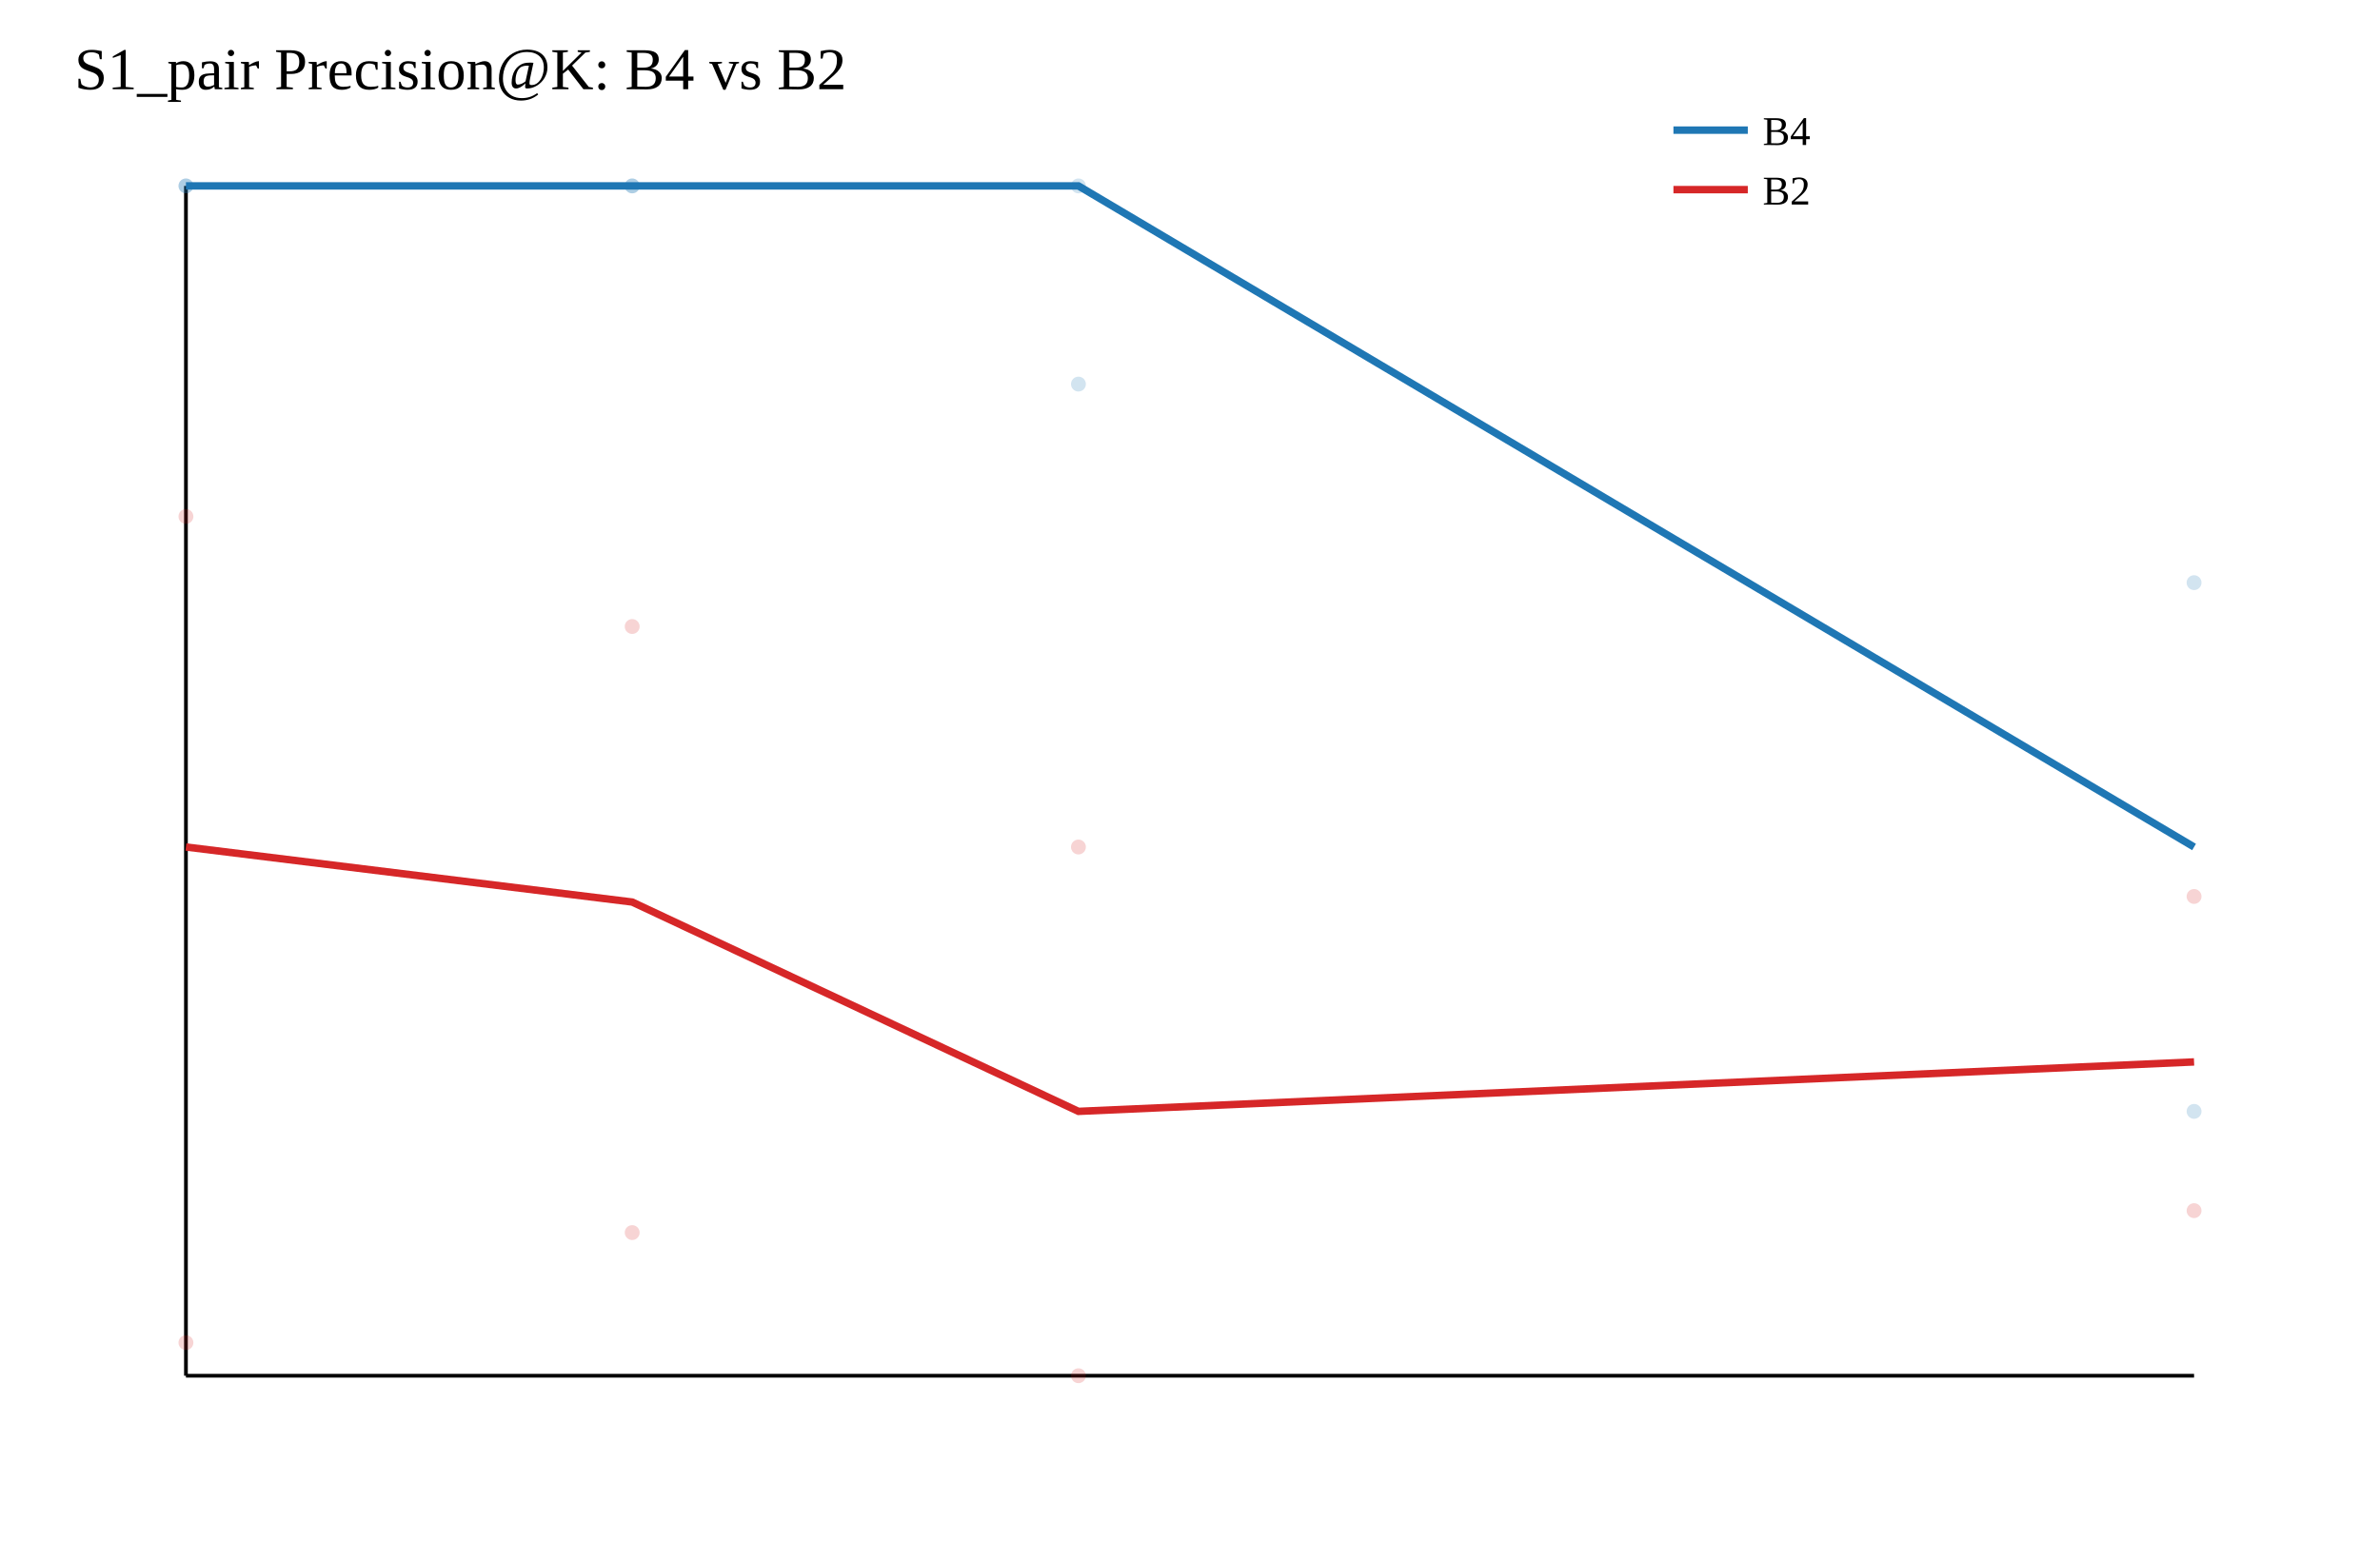
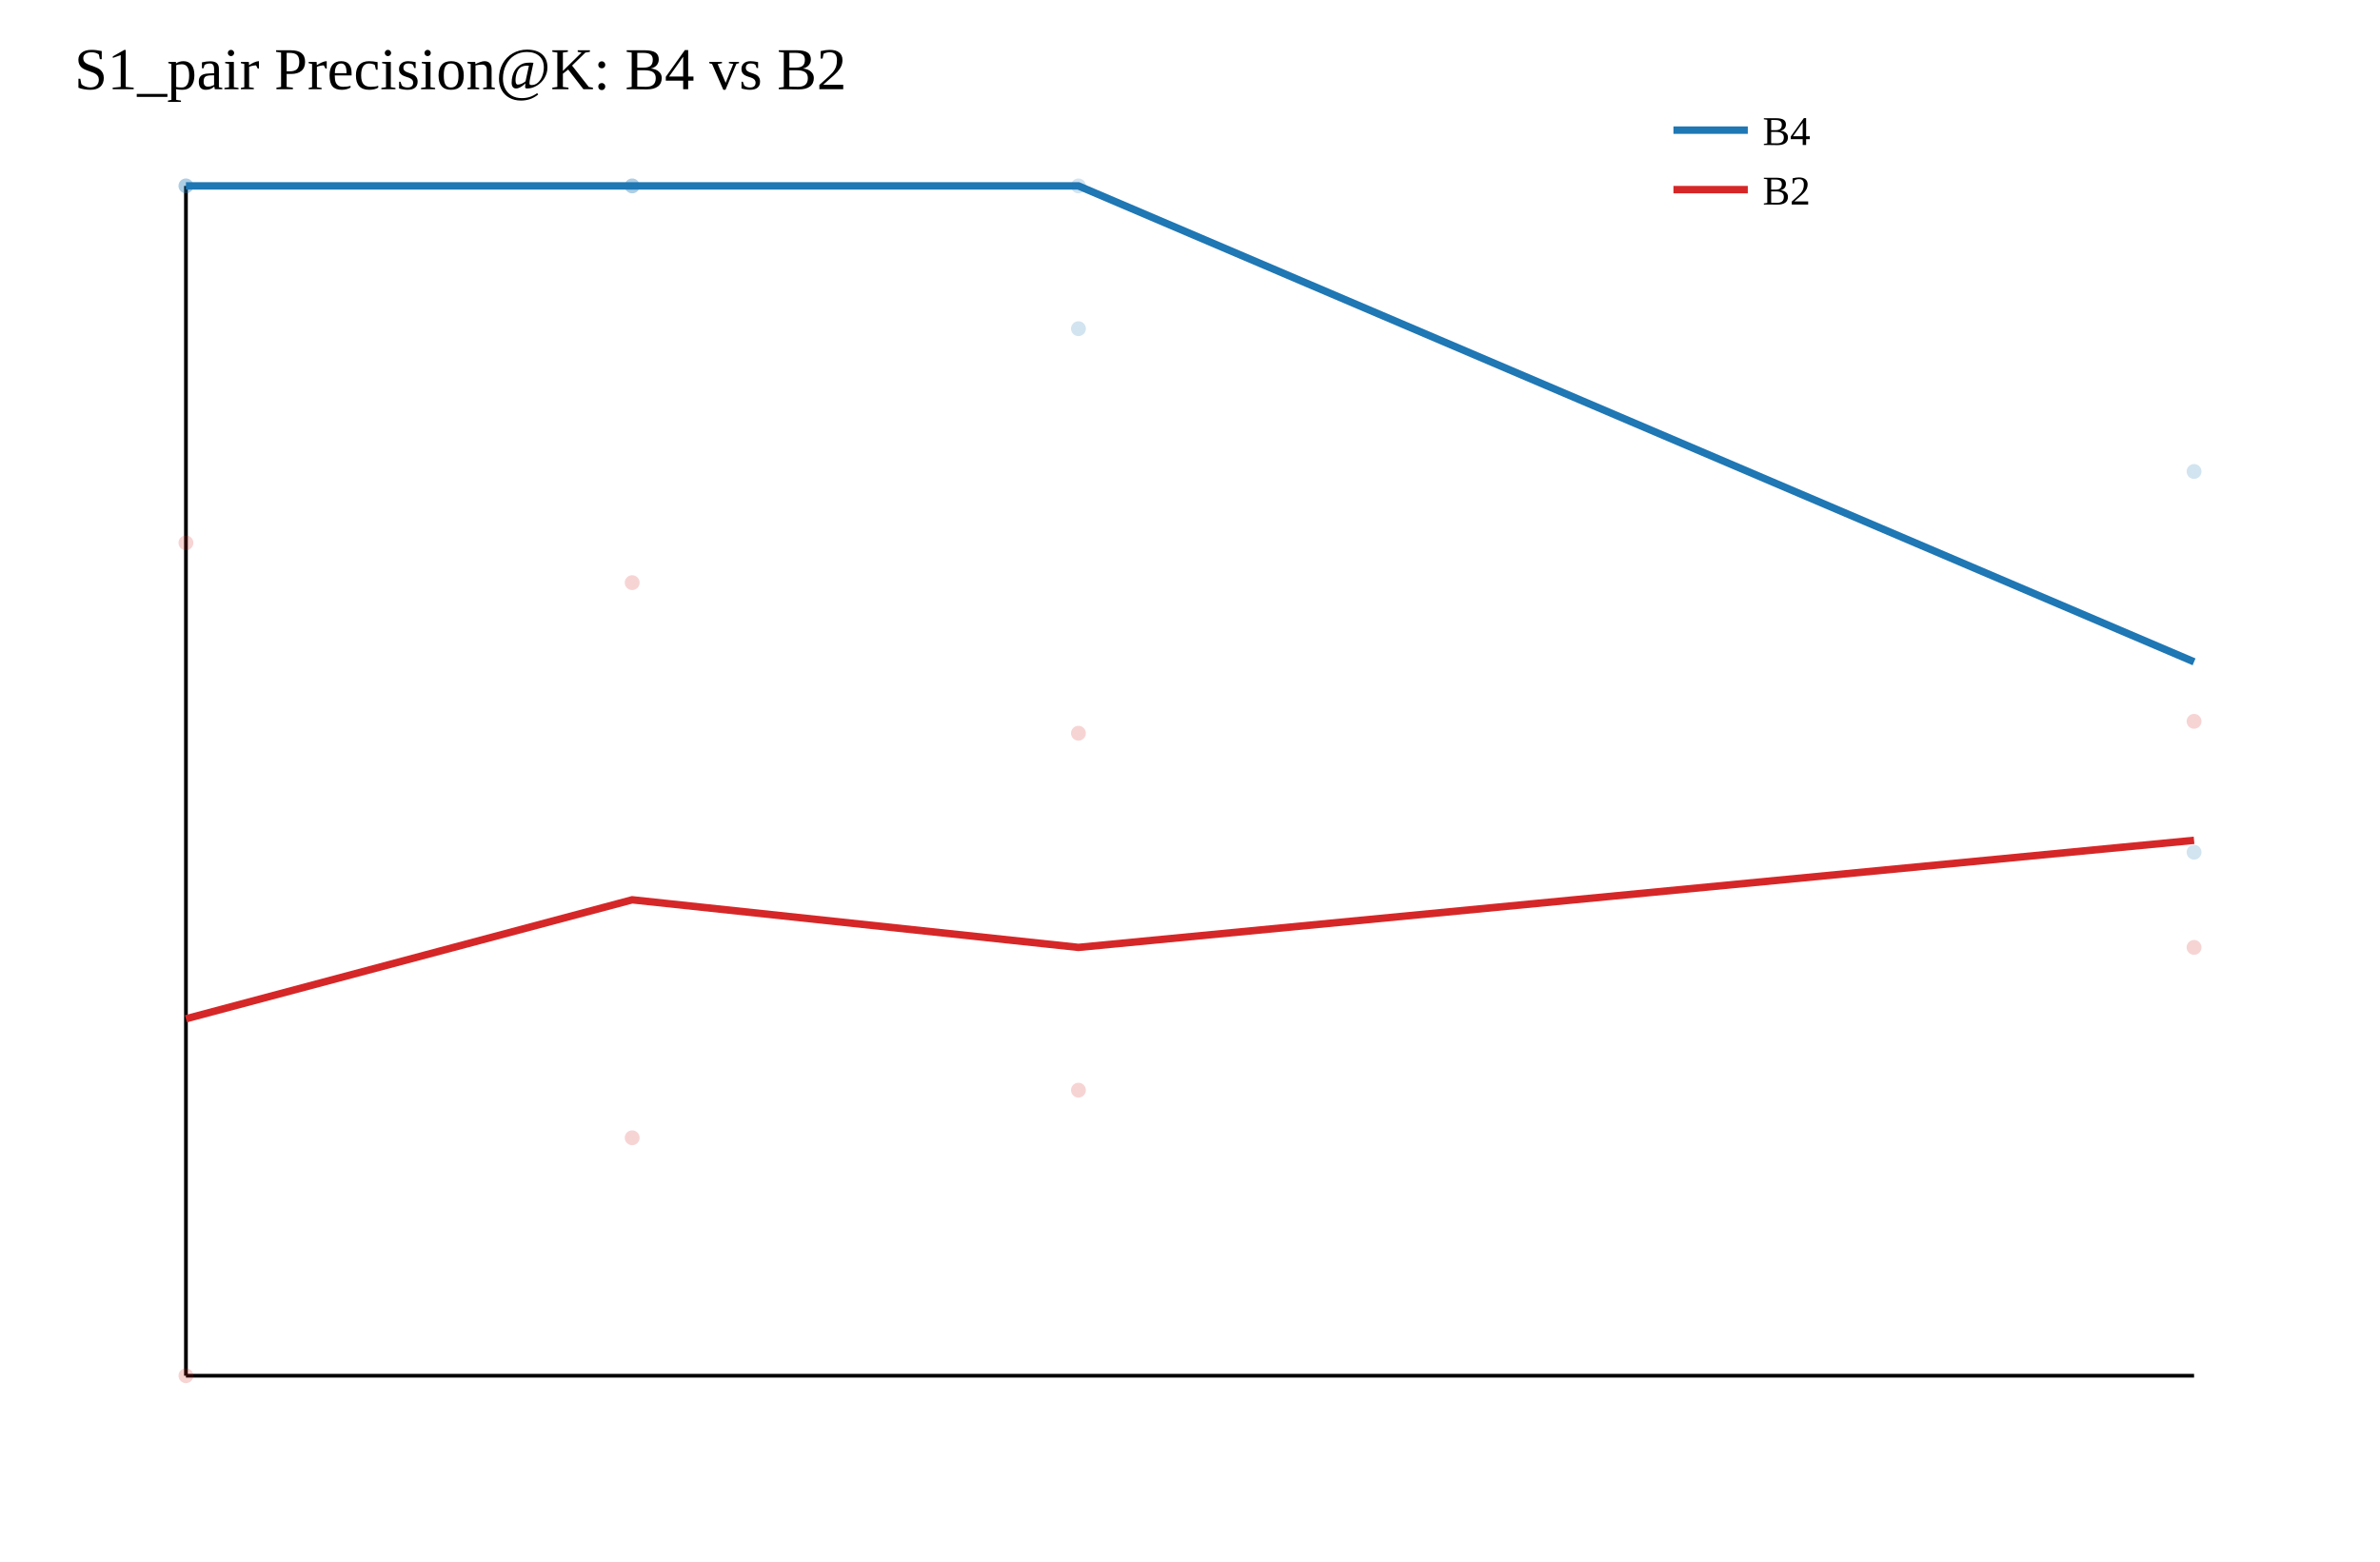
<svg xmlns="http://www.w3.org/2000/svg" width="640" height="420">
  <text x="20" y="24" font-size="16">S1_pair Precision@K: B4 vs B2</text>
  <line x1="50" y1="370" x2="590" y2="370" stroke="black" />
  <line x1="50" y1="370" x2="50" y2="50" stroke="black" />
  <circle cx="50.0" cy="50.0" r="2" fill="#1f77b4" opacity="0.2" />
  <circle cx="170.0" cy="50.0" r="2" fill="#1f77b4" opacity="0.2" />
-   <circle cx="290.0" cy="103.3" r="2" fill="#1f77b4" opacity="0.2" />
-   <circle cx="590.0" cy="298.9" r="2" fill="#1f77b4" opacity="0.2" />
+   <circle cx="290.0" cy="88.4" r="2" fill="#1f77b4" opacity="0.2" />
+   <circle cx="590.0" cy="229.2" r="2" fill="#1f77b4" opacity="0.2" />
  <circle cx="50.0" cy="50.0" r="2" fill="#1f77b4" opacity="0.2" />
  <circle cx="170.0" cy="50.0" r="2" fill="#1f77b4" opacity="0.2" />
  <circle cx="290.0" cy="50.0" r="2" fill="#1f77b4" opacity="0.2" />
-   <circle cx="590.0" cy="156.7" r="2" fill="#1f77b4" opacity="0.2" />
-   <circle cx="50.0" cy="361.1" r="2" fill="#d62728" opacity="0.2" />
-   <circle cx="170.0" cy="331.5" r="2" fill="#d62728" opacity="0.2" />
-   <circle cx="290.0" cy="370.0" r="2" fill="#d62728" opacity="0.2" />
-   <circle cx="590.0" cy="325.6" r="2" fill="#d62728" opacity="0.2" />
-   <circle cx="50.0" cy="138.9" r="2" fill="#d62728" opacity="0.2" />
-   <circle cx="170.0" cy="168.5" r="2" fill="#d62728" opacity="0.2" />
-   <circle cx="290.0" cy="227.8" r="2" fill="#d62728" opacity="0.2" />
-   <circle cx="590.0" cy="241.1" r="2" fill="#d62728" opacity="0.2" />
-   <polyline fill="none" stroke="#1f77b4" stroke-width="2" points="50.0,50.0 170.0,50.0 290.0,50.0 590.0,227.8" />
+   <circle cx="590.0" cy="126.8" r="2" fill="#1f77b4" opacity="0.2" />
+   <circle cx="50.0" cy="370.0" r="2" fill="#d62728" opacity="0.2" />
+   <circle cx="170.0" cy="306.0" r="2" fill="#d62728" opacity="0.2" />
+   <circle cx="290.0" cy="293.2" r="2" fill="#d62728" opacity="0.2" />
+   <circle cx="590.0" cy="254.8" r="2" fill="#d62728" opacity="0.2" />
+   <circle cx="50.0" cy="146.0" r="2" fill="#d62728" opacity="0.2" />
+   <circle cx="170.0" cy="156.7" r="2" fill="#d62728" opacity="0.2" />
+   <circle cx="290.0" cy="197.2" r="2" fill="#d62728" opacity="0.2" />
+   <circle cx="590.0" cy="194.0" r="2" fill="#d62728" opacity="0.2" />
+   <polyline fill="none" stroke="#1f77b4" stroke-width="2" points="50.0,50.0 170.0,50.0 290.0,50.0 590.0,178.0" />
  <line x1="450" y1="35" x2="470" y2="35" stroke="#1f77b4" stroke-width="2" />
  <text x="474" y="39" font-size="11">B4</text>
-   <polyline fill="none" stroke="#d62728" stroke-width="2" points="50.0,227.8 170.0,242.6 290.0,298.9 590.0,285.6" />
+   <polyline fill="none" stroke="#d62728" stroke-width="2" points="50.0,274.0 170.0,242.0 290.0,254.8 590.0,226.0" />
  <line x1="450" y1="51" x2="470" y2="51" stroke="#d62728" stroke-width="2" />
  <text x="474" y="55" font-size="11">B2</text>
</svg>
